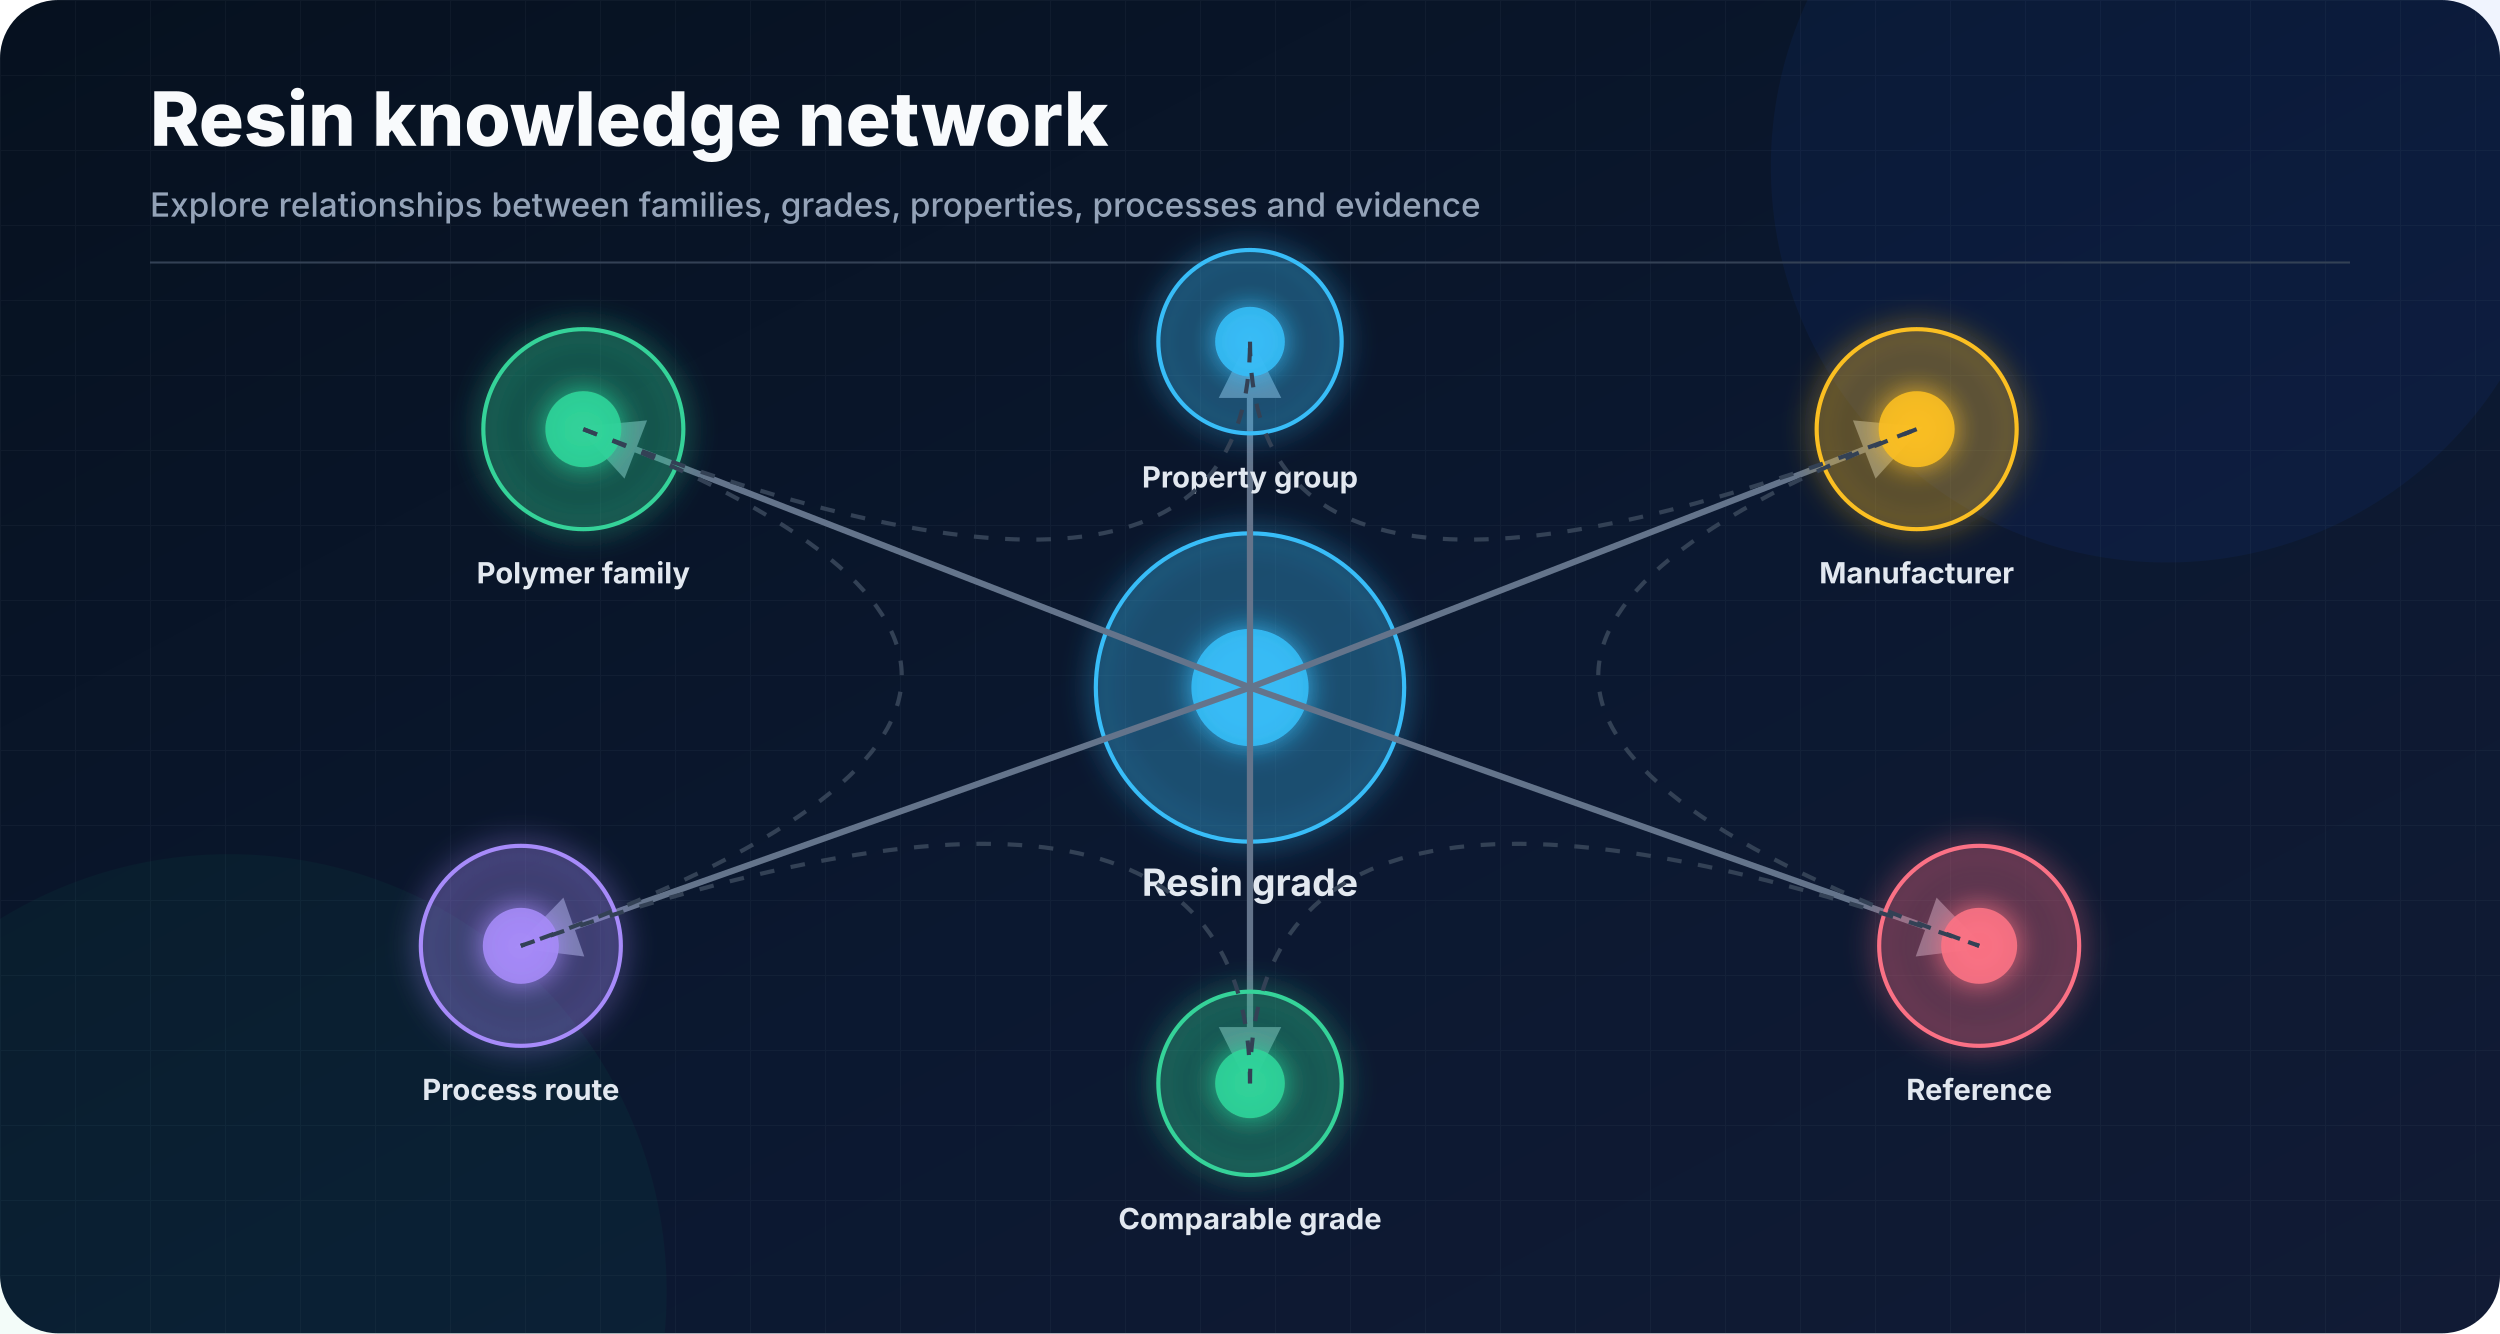
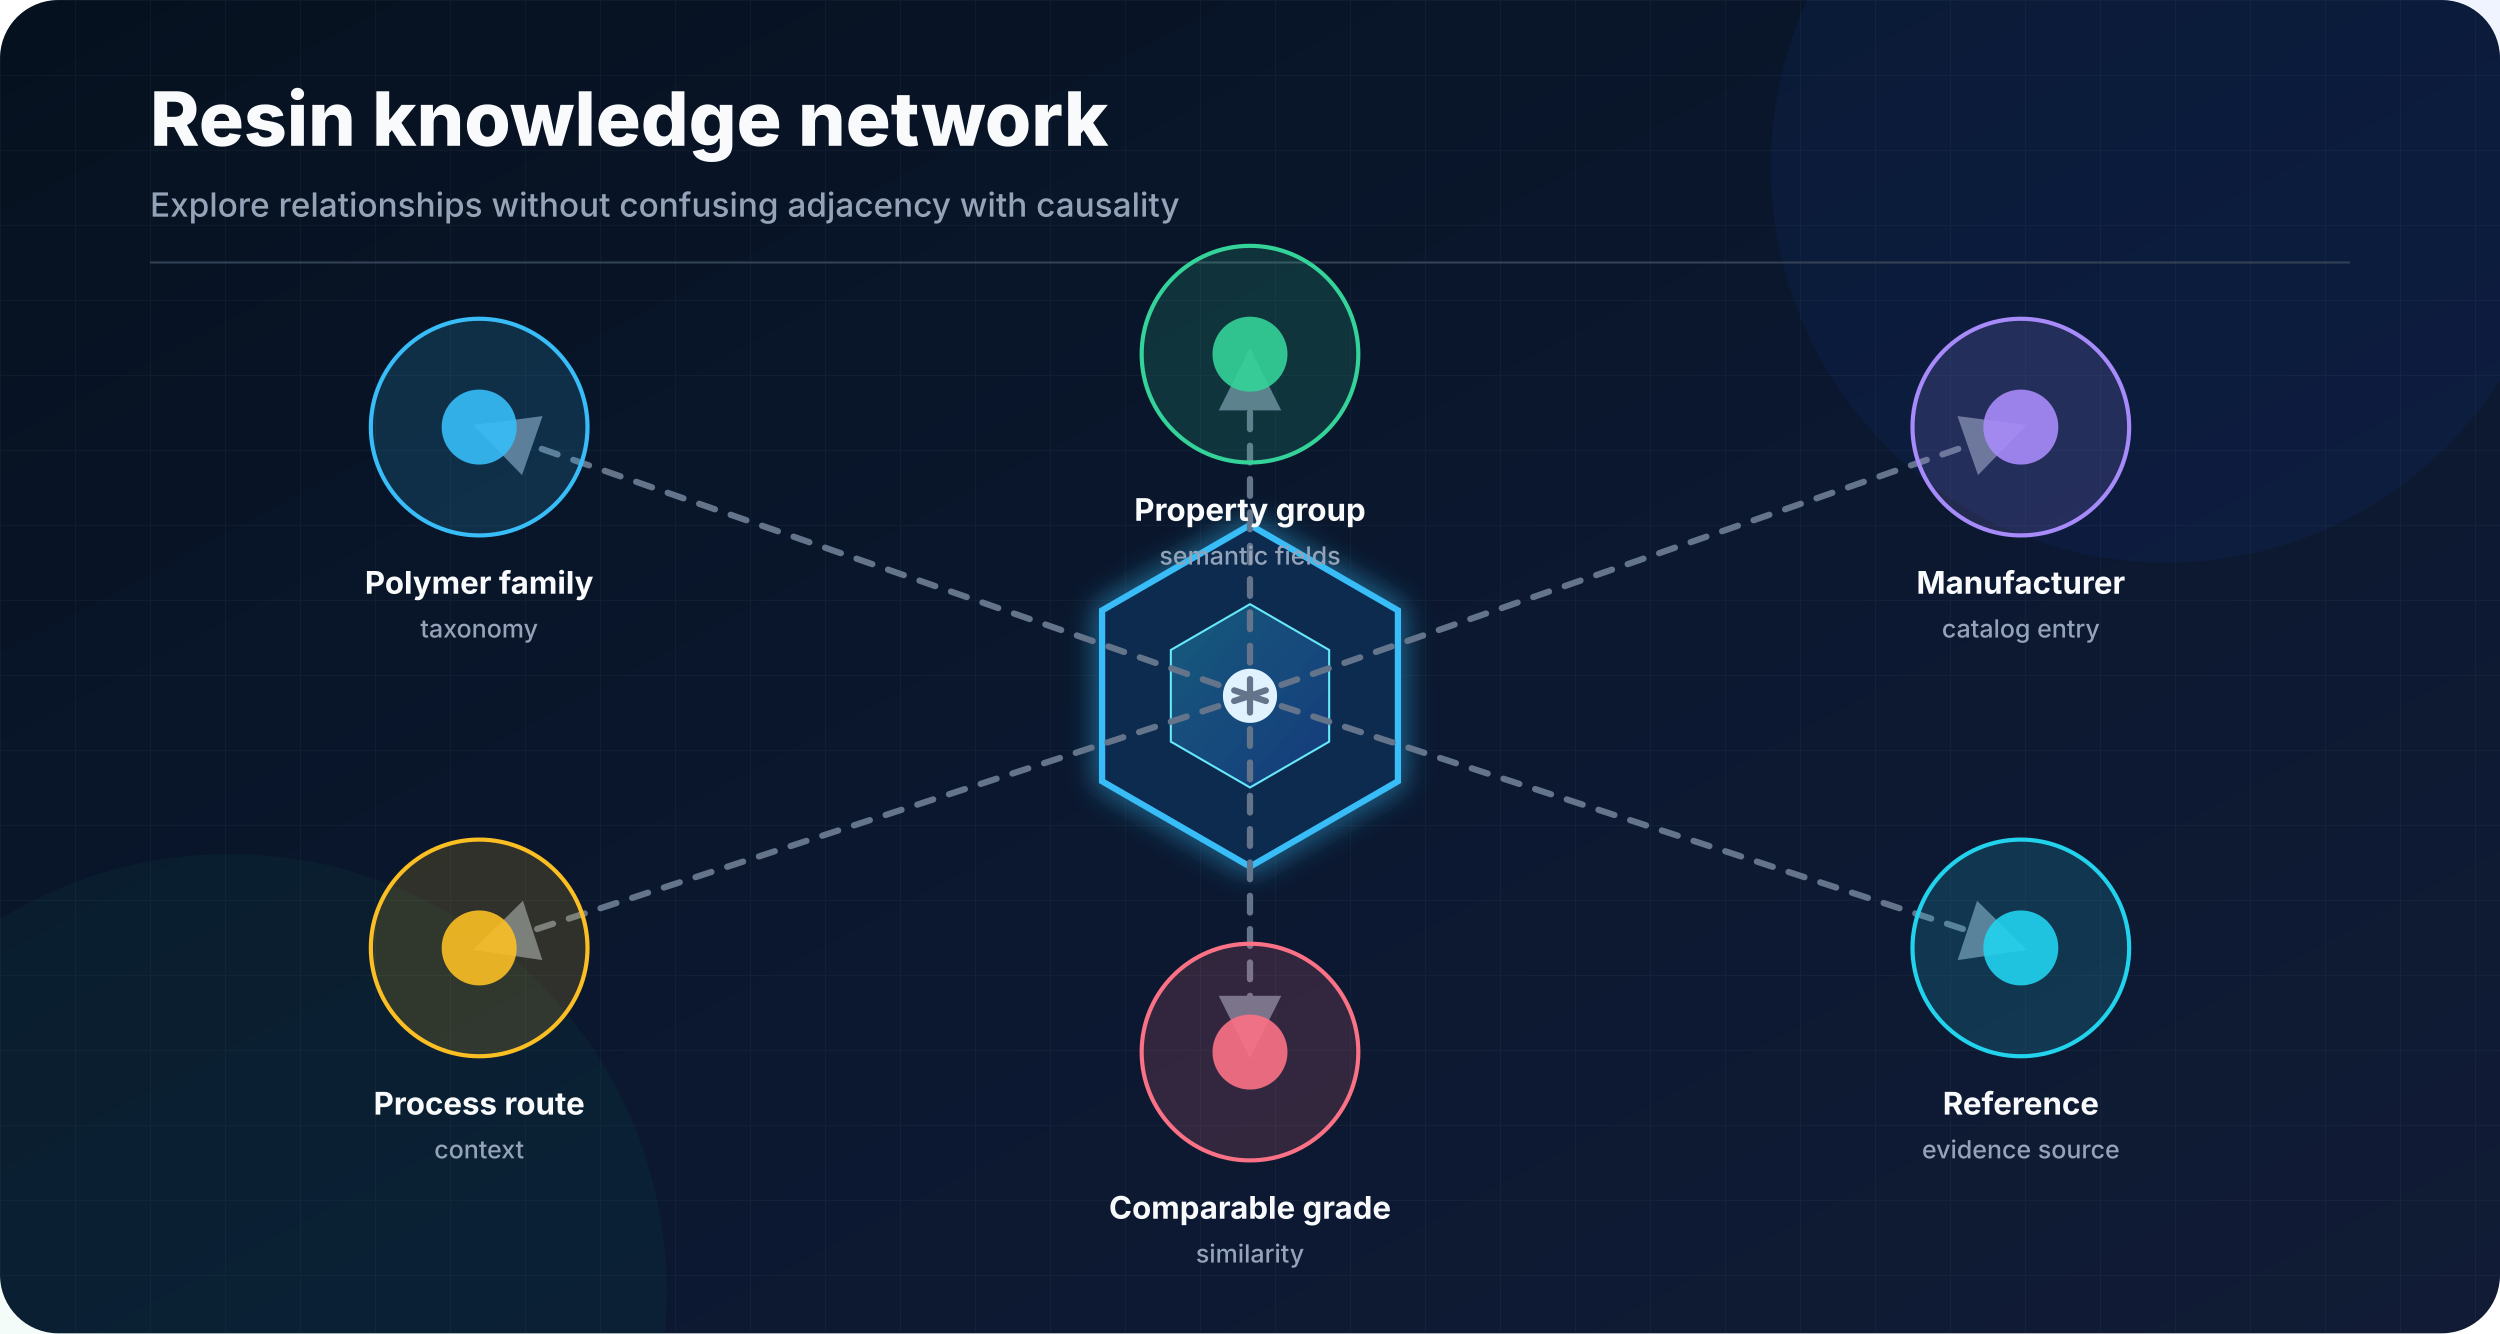
<svg xmlns="http://www.w3.org/2000/svg" width="1200" height="640" viewBox="0 0 1200 640" role="img" aria-labelledby="network-title network-title-desc">
  <defs>
    <linearGradient id="bg" x1="0" y1="0" x2="1" y2="1">
      <stop offset="0" stop-color="#06111f" />
-       <stop offset="0.55" stop-color="#0b1830" />
+       <stop offset=".56" stop-color="#0b1830" />
      <stop offset="1" stop-color="#111b35" />
    </linearGradient>
    <linearGradient id="cyan" x1="0" y1="0" x2="1" y2="1">
      <stop offset="0" stop-color="#22d3ee" />
      <stop offset="1" stop-color="#2563eb" />
    </linearGradient>
    <linearGradient id="emerald" x1="0" y1="0" x2="1" y2="1">
      <stop offset="0" stop-color="#34d399" />
      <stop offset="1" stop-color="#059669" />
    </linearGradient>
-     <linearGradient id="violet" x1="0" y1="0" x2="1" y2="1">
-       <stop offset="0" stop-color="#c084fc" />
-       <stop offset="1" stop-color="#7c3aed" />
-     </linearGradient>
-     <linearGradient id="amber" x1="0" y1="0" x2="1" y2="1">
-       <stop offset="0" stop-color="#fbbf24" />
-       <stop offset="1" stop-color="#f97316" />
-     </linearGradient>
-     <filter id="glow" x="-40%" y="-40%" width="180%" height="180%">
+     <filter id="shadow" x="-25%" y="-25%" width="150%" height="170%">
+       <feDropShadow dx="0" dy="12" stdDeviation="12" flood-color="#020617" flood-opacity=".46" />
+     </filter>
+     <filter id="glow" x="-50%" y="-50%" width="200%" height="200%">
      <feGaussianBlur stdDeviation="7" result="blur" />
      <feMerge>
        <feMergeNode in="blur" />
        <feMergeNode in="SourceGraphic" />
      </feMerge>
    </filter>
-     <filter id="shadow" x="-20%" y="-20%" width="140%" height="160%">
-       <feDropShadow dx="0" dy="12" stdDeviation="12" flood-color="#020617" flood-opacity=".45" />
-     </filter>
    <pattern id="grid" width="36" height="36" patternUnits="userSpaceOnUse">
-       <path d="M36 0H0V36" fill="none" stroke="#94a3b8" stroke-opacity=".055" stroke-width="1" />
+       <path d="M36 0H0V36" fill="none" stroke="#94a3b8" stroke-opacity=".055" />
    </pattern>
-     <marker id="arrow-cyan" markerWidth="10" markerHeight="10" refX="9" refY="5" orient="auto">
+     <marker id="arrow" markerWidth="10" markerHeight="10" refX="9" refY="5" orient="auto">
      <path d="M0 0L10 5L0 10Z" fill="#38bdf8" />
    </marker>
    <marker id="arrow-muted" markerWidth="10" markerHeight="10" refX="9" refY="5" orient="auto">
      <path d="M0 0L10 5L0 10Z" fill="#64748b" />
    </marker>
  </defs>
  <rect width="1200" height="640" rx="28" fill="url(#bg)" />
  <rect width="1200" height="640" rx="28" fill="url(#grid)" />
  <circle cx="1040" cy="80" r="190" fill="#2563eb" fill-opacity=".07" />
  <circle cx="110" cy="620" r="210" fill="#10b981" fill-opacity=".05" />
-   <text x="72" y="70" fill="#f8fafc" fill-opacity="1.0" font-family="Inter,Segoe UI,Arial,sans-serif" font-size="36" font-weight="800" text-anchor="start">Resin knowledge network</text>
-   <text x="72" y="104" fill="#94a3b8" fill-opacity="1.0" font-family="Inter,Segoe UI,Arial,sans-serif" font-size="16" font-weight="500" text-anchor="start">Explore relationships between families, grades, properties, processes and evidence</text>
-   <path d="M72 126H1128" stroke="#334155" stroke-width="1" />
-   <g filter="url(#glow)">
-     <circle cx="600" cy="330" r="74" fill="#38bdf8" fill-opacity=".18" stroke="#38bdf8" stroke-width="2" />
-     <circle cx="600" cy="330" r="28.12" fill="#38bdf8" fill-opacity=".9" />
+   <text x="72" y="70" fill="#f8fafc" font-family="Inter,Segoe UI,Arial,sans-serif" font-size="36" font-weight="820" text-anchor="start">Resin knowledge network</text>
+   <text x="72" y="104" fill="#94a3b8" font-family="Inter,Segoe UI,Arial,sans-serif" font-size="16" font-weight="520" text-anchor="start">Explore relationships without confusing adjacency with causality</text>
+   <path d="M72 126H1128" stroke="#334155" />
+   <g transform="translate(600 334)" filter="url(#glow)">
+     <path d="M0-82L71-41V41L0 82L-71 41V-41Z" fill="#0b2b4f" stroke="#38bdf8" stroke-width="3" />
+     <path d="M0-44L38-22V22L0 44L-38 22V-22Z" fill="url(#cyan)" fill-opacity=".28" stroke="#67e8f9" />
+     <circle r="13" fill="#e0f2fe" />
  </g>
-   <text x="600" y="430" fill="#e2e8f0" fill-opacity="1.0" font-family="Inter,Segoe UI,Arial,sans-serif" font-size="18" font-weight="650" text-anchor="middle">Resin grade</text>
-   <path d="M600 330L280 206" fill="none" stroke="#64748b" stroke-width="3" stroke-linecap="round" marker-end="url(#arrow-muted)" />
-   <g filter="url(#glow)">
-     <circle cx="280" cy="206" r="48" fill="#34d399" fill-opacity=".18" stroke="#34d399" stroke-width="2" />
-     <circle cx="280" cy="206" r="18.24" fill="#34d399" fill-opacity=".9" />
-   </g>
-   <text x="280" y="280" fill="#e2e8f0" fill-opacity="1.0" font-family="Inter,Segoe UI,Arial,sans-serif" font-size="14" font-weight="650" text-anchor="middle">Polymer family</text>
-   <path d="M600 330L920 206" fill="none" stroke="#64748b" stroke-width="3" stroke-linecap="round" marker-end="url(#arrow-muted)" />
-   <g filter="url(#glow)">
-     <circle cx="920" cy="206" r="48" fill="#fbbf24" fill-opacity=".18" stroke="#fbbf24" stroke-width="2" />
-     <circle cx="920" cy="206" r="18.24" fill="#fbbf24" fill-opacity=".9" />
-   </g>
-   <text x="920" y="280" fill="#e2e8f0" fill-opacity="1.0" font-family="Inter,Segoe UI,Arial,sans-serif" font-size="14" font-weight="650" text-anchor="middle">Manufacturer</text>
-   <path d="M600 330L250 454" fill="none" stroke="#64748b" stroke-width="3" stroke-linecap="round" marker-end="url(#arrow-muted)" />
-   <g filter="url(#glow)">
-     <circle cx="250" cy="454" r="48" fill="#a78bfa" fill-opacity=".18" stroke="#a78bfa" stroke-width="2" />
-     <circle cx="250" cy="454" r="18.24" fill="#a78bfa" fill-opacity=".9" />
-   </g>
-   <text x="250" y="528" fill="#e2e8f0" fill-opacity="1.0" font-family="Inter,Segoe UI,Arial,sans-serif" font-size="14" font-weight="650" text-anchor="middle">Process route</text>
-   <path d="M600 330L950 454" fill="none" stroke="#64748b" stroke-width="3" stroke-linecap="round" marker-end="url(#arrow-muted)" />
-   <g filter="url(#glow)">
-     <circle cx="950" cy="454" r="48" fill="#fb7185" fill-opacity=".18" stroke="#fb7185" stroke-width="2" />
-     <circle cx="950" cy="454" r="18.24" fill="#fb7185" fill-opacity=".9" />
-   </g>
-   <text x="950" y="528" fill="#e2e8f0" fill-opacity="1.0" font-family="Inter,Segoe UI,Arial,sans-serif" font-size="14" font-weight="650" text-anchor="middle">Reference</text>
-   <path d="M600 330L600 164" fill="none" stroke="#64748b" stroke-width="3" stroke-linecap="round" marker-end="url(#arrow-muted)" />
-   <g filter="url(#glow)">
-     <circle cx="600" cy="164" r="44" fill="#38bdf8" fill-opacity=".18" stroke="#38bdf8" stroke-width="2" />
-     <circle cx="600" cy="164" r="16.72" fill="#38bdf8" fill-opacity=".9" />
-   </g>
-   <text x="600" y="234" fill="#e2e8f0" fill-opacity="1.0" font-family="Inter,Segoe UI,Arial,sans-serif" font-size="14" font-weight="650" text-anchor="middle">Property group</text>
-   <path d="M600 330L600 520" fill="none" stroke="#64748b" stroke-width="3" stroke-linecap="round" marker-end="url(#arrow-muted)" />
-   <g filter="url(#glow)">
-     <circle cx="600" cy="520" r="44" fill="#34d399" fill-opacity=".18" stroke="#34d399" stroke-width="2" />
-     <circle cx="600" cy="520" r="16.72" fill="#34d399" fill-opacity=".9" />
-   </g>
-   <text x="600" y="590" fill="#e2e8f0" fill-opacity="1.0" font-family="Inter,Segoe UI,Arial,sans-serif" font-size="14" font-weight="650" text-anchor="middle">Comparable grade</text>
-   <path d="M280 206Q600 330 600 164" fill="none" stroke="#334155" stroke-width="2" stroke-dasharray="7 8" />
-   <path d="M600 164Q600 330 920 206" fill="none" stroke="#334155" stroke-width="2" stroke-dasharray="7 8" />
-   <path d="M250 454Q600 330 600 520" fill="none" stroke="#334155" stroke-width="2" stroke-dasharray="7 8" />
-   <path d="M600 520Q600 330 950 454" fill="none" stroke="#334155" stroke-width="2" stroke-dasharray="7 8" />
-   <path d="M280 206Q600 330 250 454" fill="none" stroke="#334155" stroke-width="2" stroke-dasharray="7 8" />
-   <path d="M920 206Q600 330 950 454" fill="none" stroke="#334155" stroke-width="2" stroke-dasharray="7 8" />
+   <path d="M600 334L230 205" fill="none" stroke="#64748b" stroke-width="3" stroke-linecap="round" marker-end="url(#arrow-muted)" stroke-dasharray="8 8" />
+   <circle cx="230" cy="205" r="52" fill="#38bdf8" fill-opacity=".16" stroke="#38bdf8" stroke-width="2" />
+   <circle cx="230" cy="205" r="18" fill="#38bdf8" fill-opacity=".9" />
+   <text x="230" y="285" fill="#f8fafc" font-family="Inter,Segoe UI,Arial,sans-serif" font-size="15" font-weight="700" text-anchor="middle">Polymer family</text>
+   <text x="230" y="306" fill="#94a3b8" font-family="Inter,Segoe UI,Arial,sans-serif" font-size="12" font-weight="520" text-anchor="middle">taxonomy</text>
+   <path d="M600 334L600 170" fill="none" stroke="#64748b" stroke-width="3" stroke-linecap="round" marker-end="url(#arrow-muted)" stroke-dasharray="8 8" />
+   <circle cx="600" cy="170" r="52" fill="#34d399" fill-opacity=".16" stroke="#34d399" stroke-width="2" />
+   <circle cx="600" cy="170" r="18" fill="#34d399" fill-opacity=".9" />
+   <text x="600" y="250" fill="#f8fafc" font-family="Inter,Segoe UI,Arial,sans-serif" font-size="15" font-weight="700" text-anchor="middle">Property group</text>
+   <text x="600" y="271" fill="#94a3b8" font-family="Inter,Segoe UI,Arial,sans-serif" font-size="12" font-weight="520" text-anchor="middle">semantic fields</text>
+   <path d="M600 334L970 205" fill="none" stroke="#64748b" stroke-width="3" stroke-linecap="round" marker-end="url(#arrow-muted)" stroke-dasharray="8 8" />
+   <circle cx="970" cy="205" r="52" fill="#a78bfa" fill-opacity=".16" stroke="#a78bfa" stroke-width="2" />
+   <circle cx="970" cy="205" r="18" fill="#a78bfa" fill-opacity=".9" />
+   <text x="970" y="285" fill="#f8fafc" font-family="Inter,Segoe UI,Arial,sans-serif" font-size="15" font-weight="700" text-anchor="middle">Manufacturer</text>
+   <text x="970" y="306" fill="#94a3b8" font-family="Inter,Segoe UI,Arial,sans-serif" font-size="12" font-weight="520" text-anchor="middle">catalog entry</text>
+   <path d="M600 334L230 455" fill="none" stroke="#64748b" stroke-width="3" stroke-linecap="round" marker-end="url(#arrow-muted)" stroke-dasharray="8 8" />
+   <circle cx="230" cy="455" r="52" fill="#fbbf24" fill-opacity=".16" stroke="#fbbf24" stroke-width="2" />
+   <circle cx="230" cy="455" r="18" fill="#fbbf24" fill-opacity=".9" />
+   <text x="230" y="535" fill="#f8fafc" font-family="Inter,Segoe UI,Arial,sans-serif" font-size="15" font-weight="700" text-anchor="middle">Process route</text>
+   <text x="230" y="556" fill="#94a3b8" font-family="Inter,Segoe UI,Arial,sans-serif" font-size="12" font-weight="520" text-anchor="middle">context</text>
+   <path d="M600 334L600 505" fill="none" stroke="#64748b" stroke-width="3" stroke-linecap="round" marker-end="url(#arrow-muted)" stroke-dasharray="8 8" />
+   <circle cx="600" cy="505" r="52" fill="#fb7185" fill-opacity=".16" stroke="#fb7185" stroke-width="2" />
+   <circle cx="600" cy="505" r="18" fill="#fb7185" fill-opacity=".9" />
+   <text x="600" y="585" fill="#f8fafc" font-family="Inter,Segoe UI,Arial,sans-serif" font-size="15" font-weight="700" text-anchor="middle">Comparable grade</text>
+   <text x="600" y="606" fill="#94a3b8" font-family="Inter,Segoe UI,Arial,sans-serif" font-size="12" font-weight="520" text-anchor="middle">similarity</text>
+   <path d="M600 334L970 455" fill="none" stroke="#64748b" stroke-width="3" stroke-linecap="round" marker-end="url(#arrow-muted)" stroke-dasharray="8 8" />
+   <circle cx="970" cy="455" r="52" fill="#22d3ee" fill-opacity=".16" stroke="#22d3ee" stroke-width="2" />
+   <circle cx="970" cy="455" r="18" fill="#22d3ee" fill-opacity=".9" />
+   <text x="970" y="535" fill="#f8fafc" font-family="Inter,Segoe UI,Arial,sans-serif" font-size="15" font-weight="700" text-anchor="middle">Reference</text>
+   <text x="970" y="556" fill="#94a3b8" font-family="Inter,Segoe UI,Arial,sans-serif" font-size="12" font-weight="520" text-anchor="middle">evidence source</text>
</svg>
